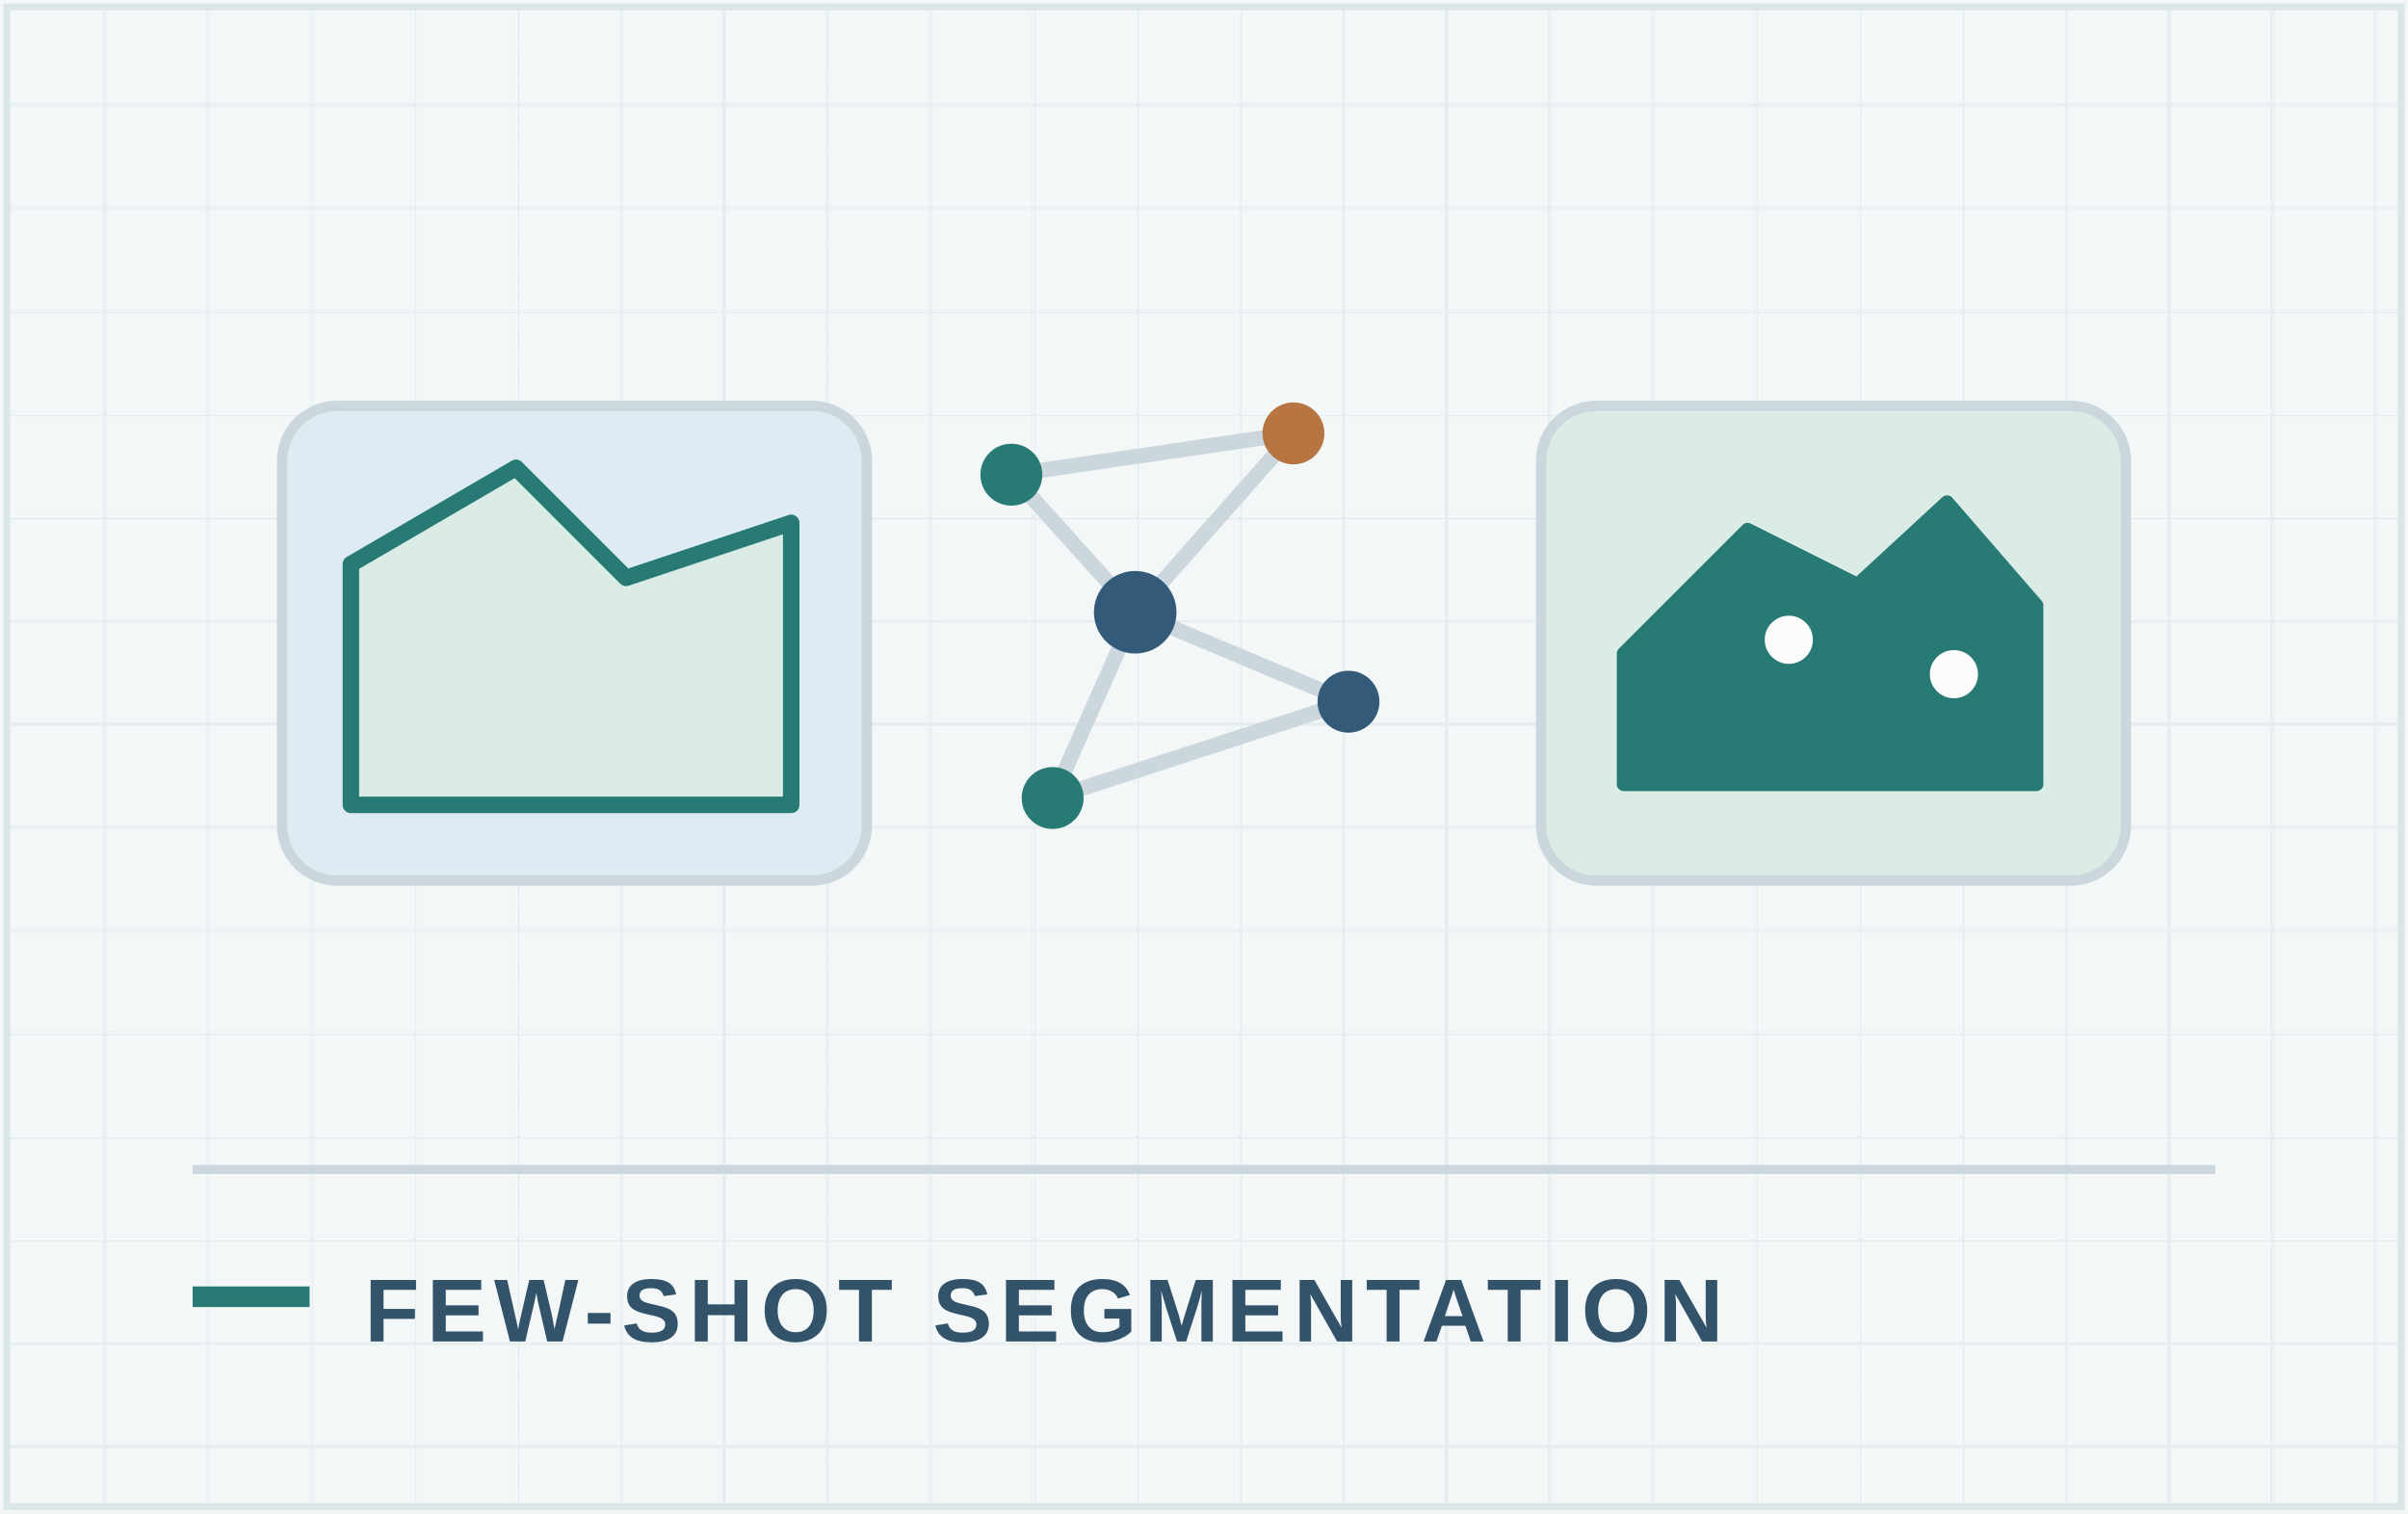
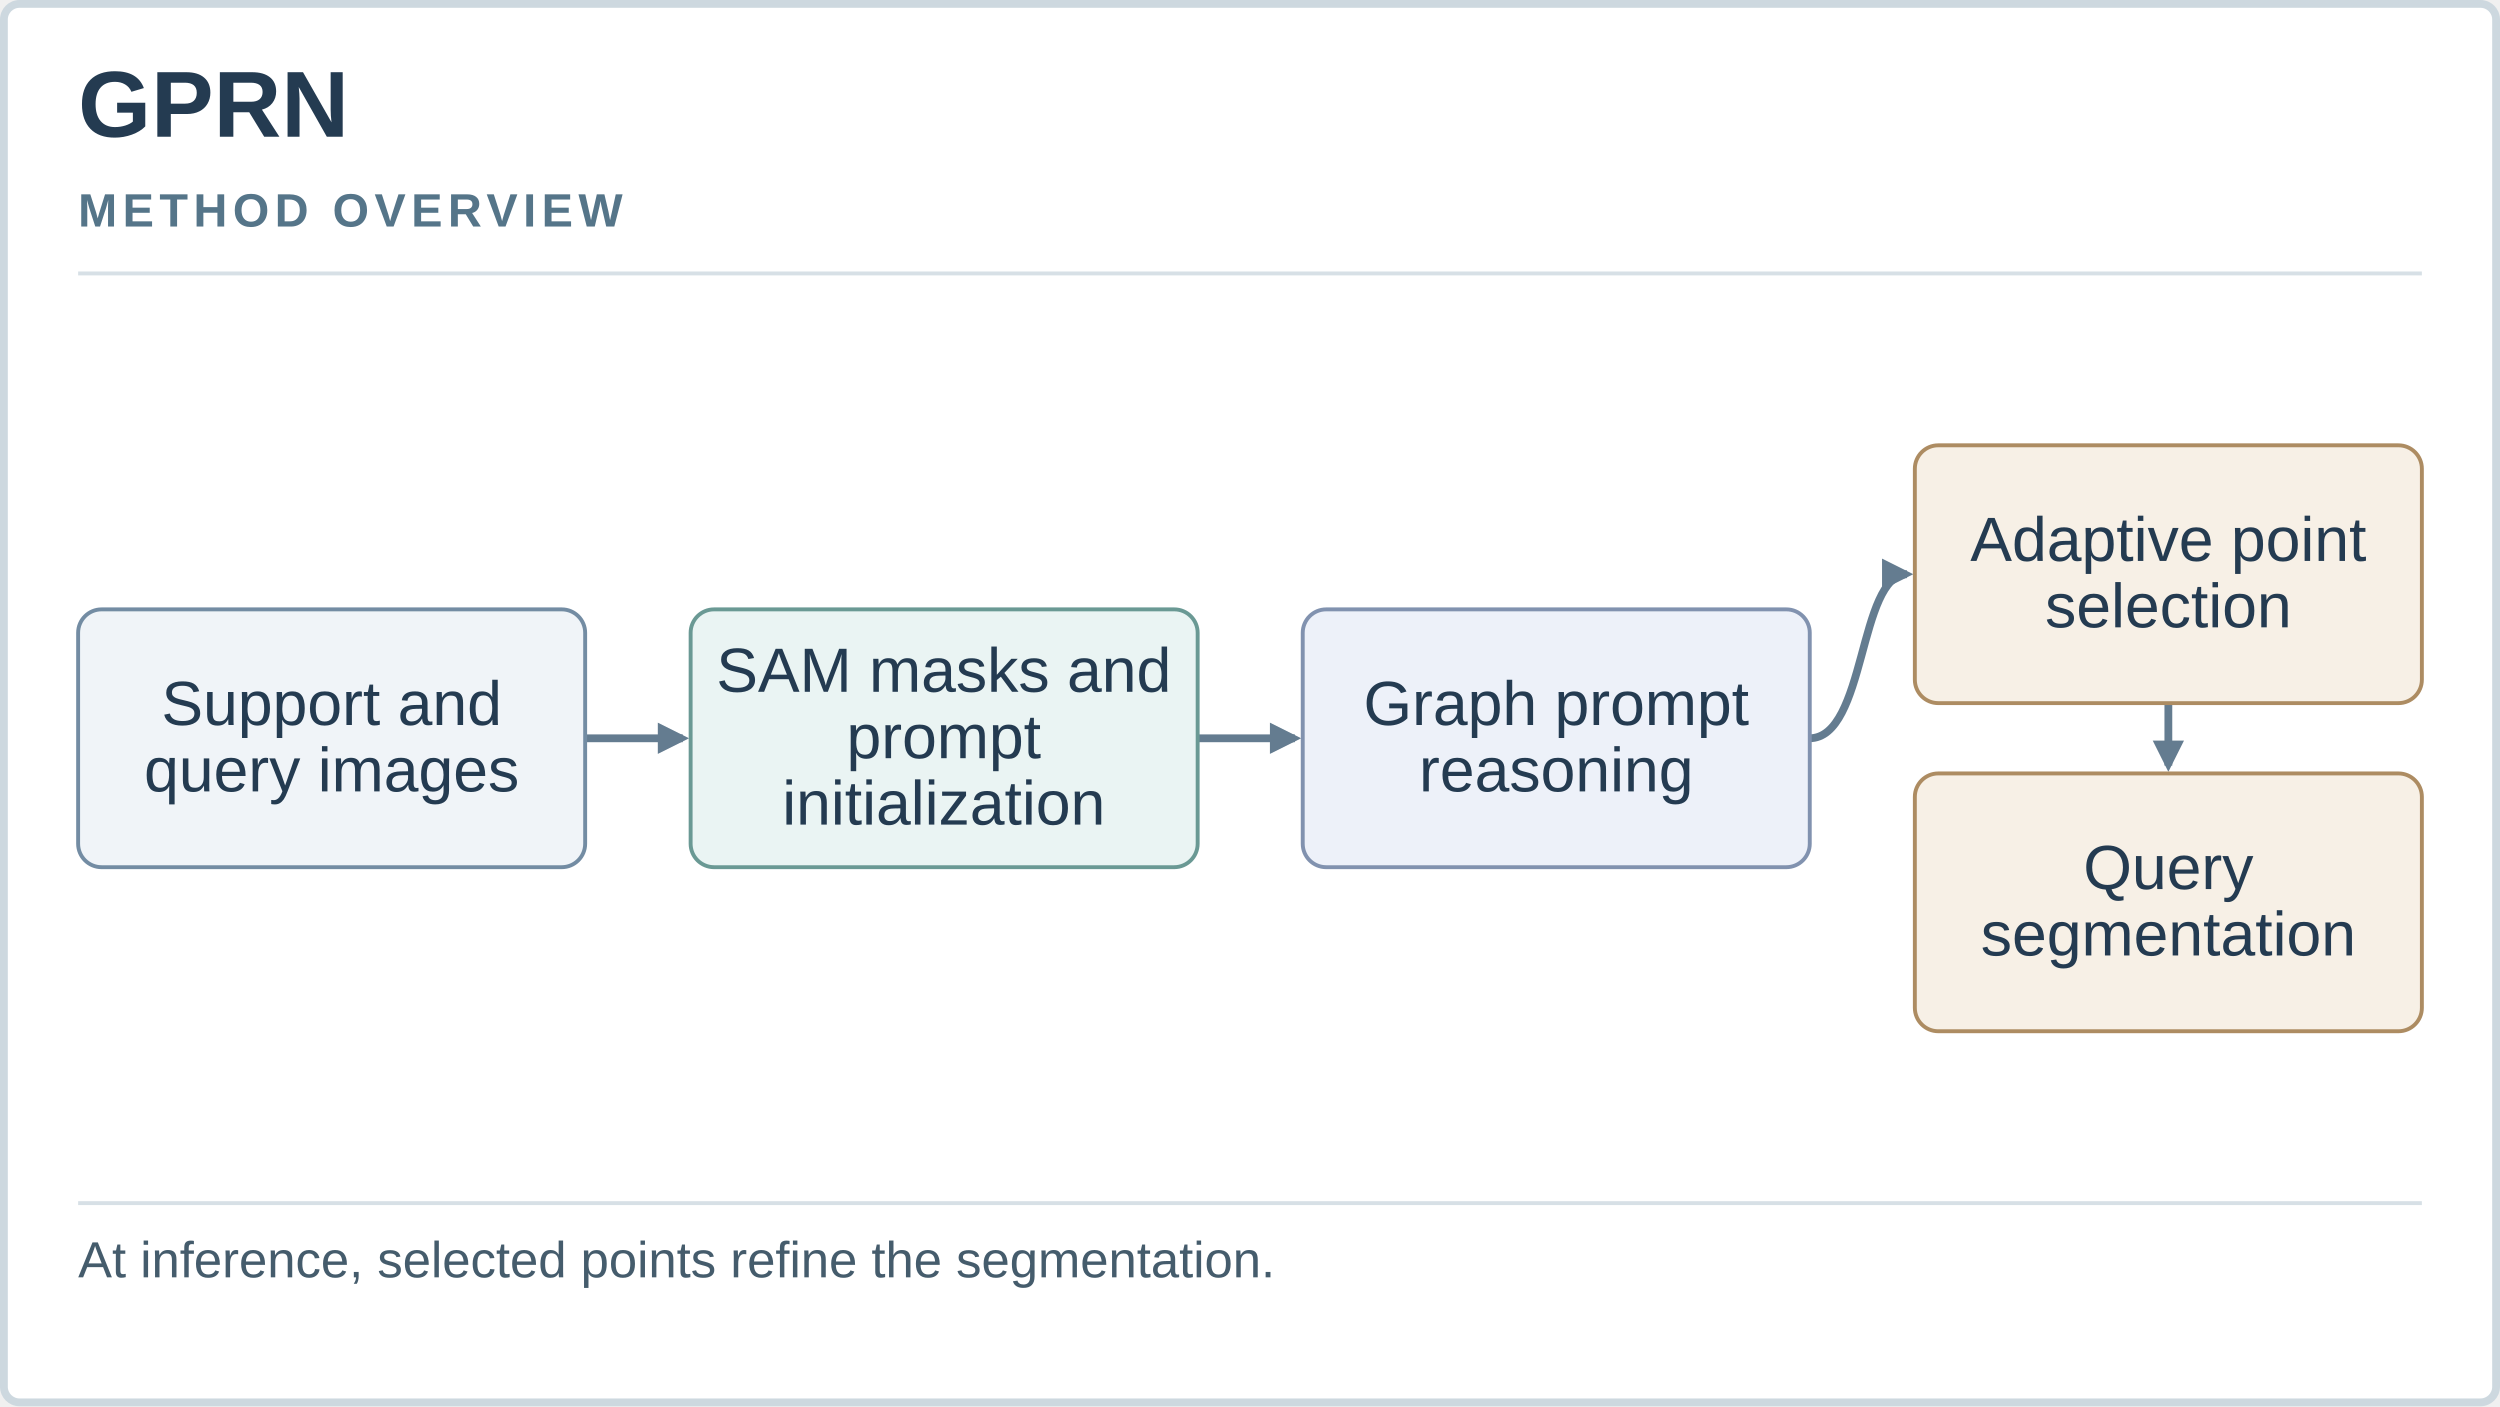
- <svg xmlns="http://www.w3.org/2000/svg" viewBox="0 0 350 220" width="350" height="220" role="img" aria-label="Few-Shot Segmentation">
+ <svg xmlns="http://www.w3.org/2000/svg" viewBox="0 0 640 360" width="640" height="360" role="img" aria-labelledby="title desc">
  <defs>
-     <pattern id="grid" width="15" height="15" patternUnits="userSpaceOnUse">
-       <path d="M15 0H0V15" fill="none" stroke="#e6edef" />
-     </pattern>
+     <marker id="arrow" viewBox="0 0 10 10" refX="8" refY="5" markerWidth="4" markerHeight="4" orient="auto">
+       <path d="M0 0L10 5L0 10Z" fill="#647c90" />
+     </marker>
  </defs>
-   <rect width="350" height="220" fill="#f3f7f7" />
-   <rect x="1" y="1" width="348" height="218" fill="url(#grid)" stroke="#dce6e8" />
-   <g>
-     <rect x="41" y="59" width="85" height="69" rx="8" fill="#deebf2" stroke="#cbd7dc" stroke-width="1.5" />
-     <path d="M51 117V82L75 68 91 84 115 76v41Z" fill="#dbece7" stroke="#287b74" stroke-width="2.4" stroke-linecap="round" stroke-linejoin="round" />
-     <g transform="translate(165 89) scale(1)">
-       <path d="M0 0L-18 -20" fill="none" stroke="#cbd7dc" stroke-width="2.2" stroke-linecap="round" stroke-linejoin="round" />
-       <path d="M0 0L23 -26" fill="none" stroke="#cbd7dc" stroke-width="2.2" stroke-linecap="round" stroke-linejoin="round" />
-       <path d="M0 0L31 13" fill="none" stroke="#cbd7dc" stroke-width="2.2" stroke-linecap="round" stroke-linejoin="round" />
-       <path d="M0 0L-12 27" fill="none" stroke="#cbd7dc" stroke-width="2.2" stroke-linecap="round" stroke-linejoin="round" />
-       <path d="M-18 -20L23 -26" fill="none" stroke="#cbd7dc" stroke-width="2.2" stroke-linecap="round" stroke-linejoin="round" />
-       <path d="M31 13L-12 27" fill="none" stroke="#cbd7dc" stroke-width="2.2" stroke-linecap="round" stroke-linejoin="round" />
-       <circle cx="0" cy="0" r="6" fill="#335a79" />
-       <circle cx="-18" cy="-20" r="4.5" fill="#287b74" />
-       <circle cx="23" cy="-26" r="4.5" fill="#b67541" />
-       <circle cx="31" cy="13" r="4.5" fill="#335a79" />
-       <circle cx="-12" cy="27" r="4.5" fill="#287b74" />
+   <rect x="1" y="1" width="638" height="358" rx="4" fill="#fff" stroke="#cdd8df" stroke-width="2" />
+   <g font-family="Arial, sans-serif" fill="#243b51">
+     <text x="20" y="35" font-size="24" font-weight="700">GPRN</text>
+     <text x="20" y="58" font-size="12" font-weight="700" letter-spacing="1.4" fill="#557589">METHOD OVERVIEW</text>
+     <path d="M20 70H620 M20 308H620" stroke="#d7e0e6" />
+     <g stroke="#647c90" stroke-width="2" fill="none">
+       <path d="M149.8 189.0 C164.3 189.0 162.2 189.0 174.8 189.0" marker-end="url(#arrow)" />
+       <path d="M306.5 189.0 C321.1 189.0 318.9 189.0 331.5 189.0" marker-end="url(#arrow)" />
+       <path d="M463.2 189.0 C477.8 189.0 475.7 147.0 488.2 147.0" marker-end="url(#arrow)" />
+       <path d="M555.1 180.0V196.0" marker-end="url(#arrow)" />
    </g>
-     <rect x="224" y="59" width="85" height="69" rx="8" fill="#dbece7" stroke="#cbd7dc" stroke-width="1.5" />
-     <path d="M236 114v-19l18-18 16 8 13-12 13 15v26Z" fill="#287b74" stroke="#287b74" stroke-width="2" stroke-linecap="round" stroke-linejoin="round" />
-     <circle cx="260" cy="93" r="3.5" fill="#fbfcfb" />
-     <circle cx="284" cy="98" r="3.5" fill="#fbfcfb" />
+     <rect x="20.0" y="156.0" width="129.8" height="66" rx="6" fill="#f0f4f8" stroke="#738ca3" />
+     <text x="84.9" y="185.6" text-anchor="middle" font-size="16">Support and</text>
+     <text x="84.9" y="202.6" text-anchor="middle" font-size="16">query images</text>
+     <rect x="176.8" y="156.0" width="129.8" height="66" rx="6" fill="#eaf4f3" stroke="#6a9994" />
+     <text x="241.6" y="177.1" text-anchor="middle" font-size="16">SAM masks and</text>
+     <text x="241.6" y="194.1" text-anchor="middle" font-size="16">prompt</text>
+     <text x="241.6" y="211.1" text-anchor="middle" font-size="16">initialization</text>
+     <rect x="333.5" y="156.0" width="129.8" height="66" rx="6" fill="#edf1f9" stroke="#8192af" />
+     <text x="398.4" y="185.6" text-anchor="middle" font-size="16">Graph prompt</text>
+     <text x="398.4" y="202.6" text-anchor="middle" font-size="16">reasoning</text>
+     <rect x="490.2" y="114.0" width="129.8" height="66" rx="6" fill="#f7f0e6" stroke="#ad8c62" />
+     <text x="555.1" y="143.6" text-anchor="middle" font-size="16">Adaptive point</text>
+     <text x="555.1" y="160.6" text-anchor="middle" font-size="16">selection</text>
+     <rect x="490.2" y="198.0" width="129.8" height="66" rx="6" fill="#f7f0e6" stroke="#ad8c62" />
+     <text x="555.1" y="227.6" text-anchor="middle" font-size="16">Query</text>
+     <text x="555.1" y="244.6" text-anchor="middle" font-size="16">segmentation</text>
+     <text x="20" y="327" font-size="13" fill="#455c6c">At inference, selected points refine the segmentation.</text>
  </g>
-   <path d="M28 170H322" fill="none" stroke="#cbd7dc" stroke-width="1.3" />
-   <rect x="28" y="187" width="17" height="3" fill="#287b74" />
-   <text x="53" y="195" fill="#33536a" font-family="Arial,sans-serif" font-size="13" font-weight="700" letter-spacing="1.1">FEW-SHOT SEGMENTATION</text>
</svg>
